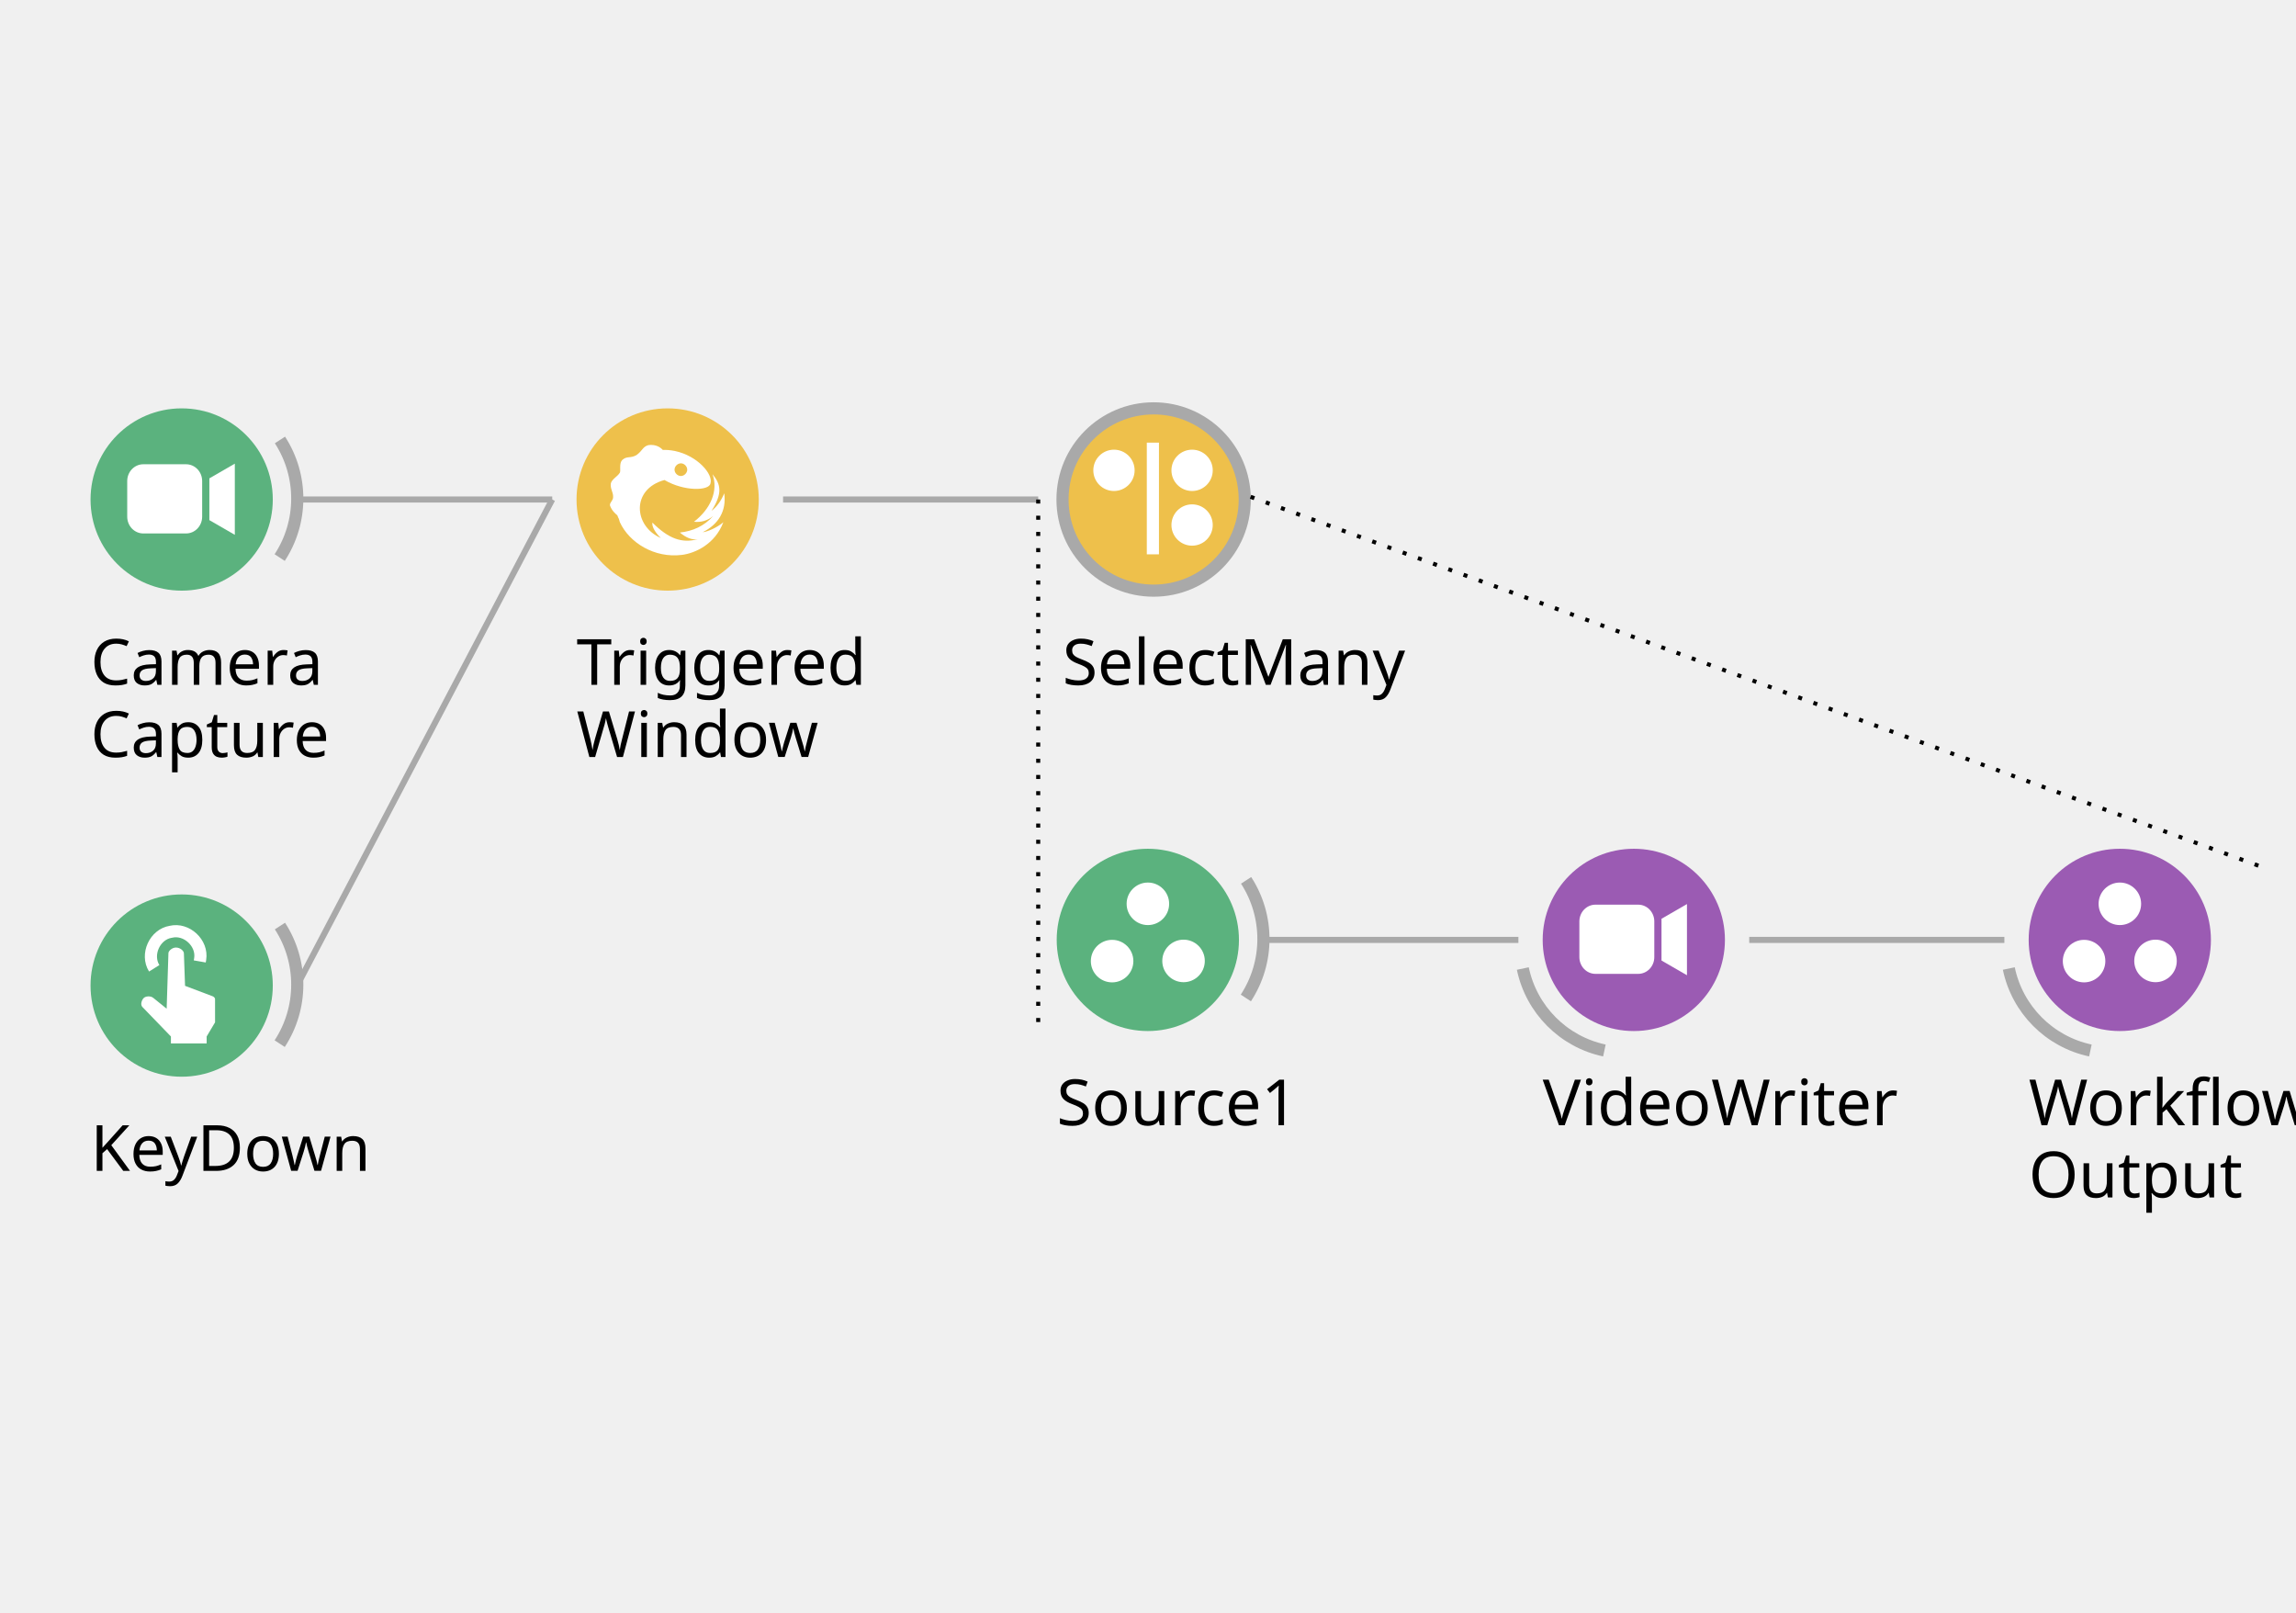
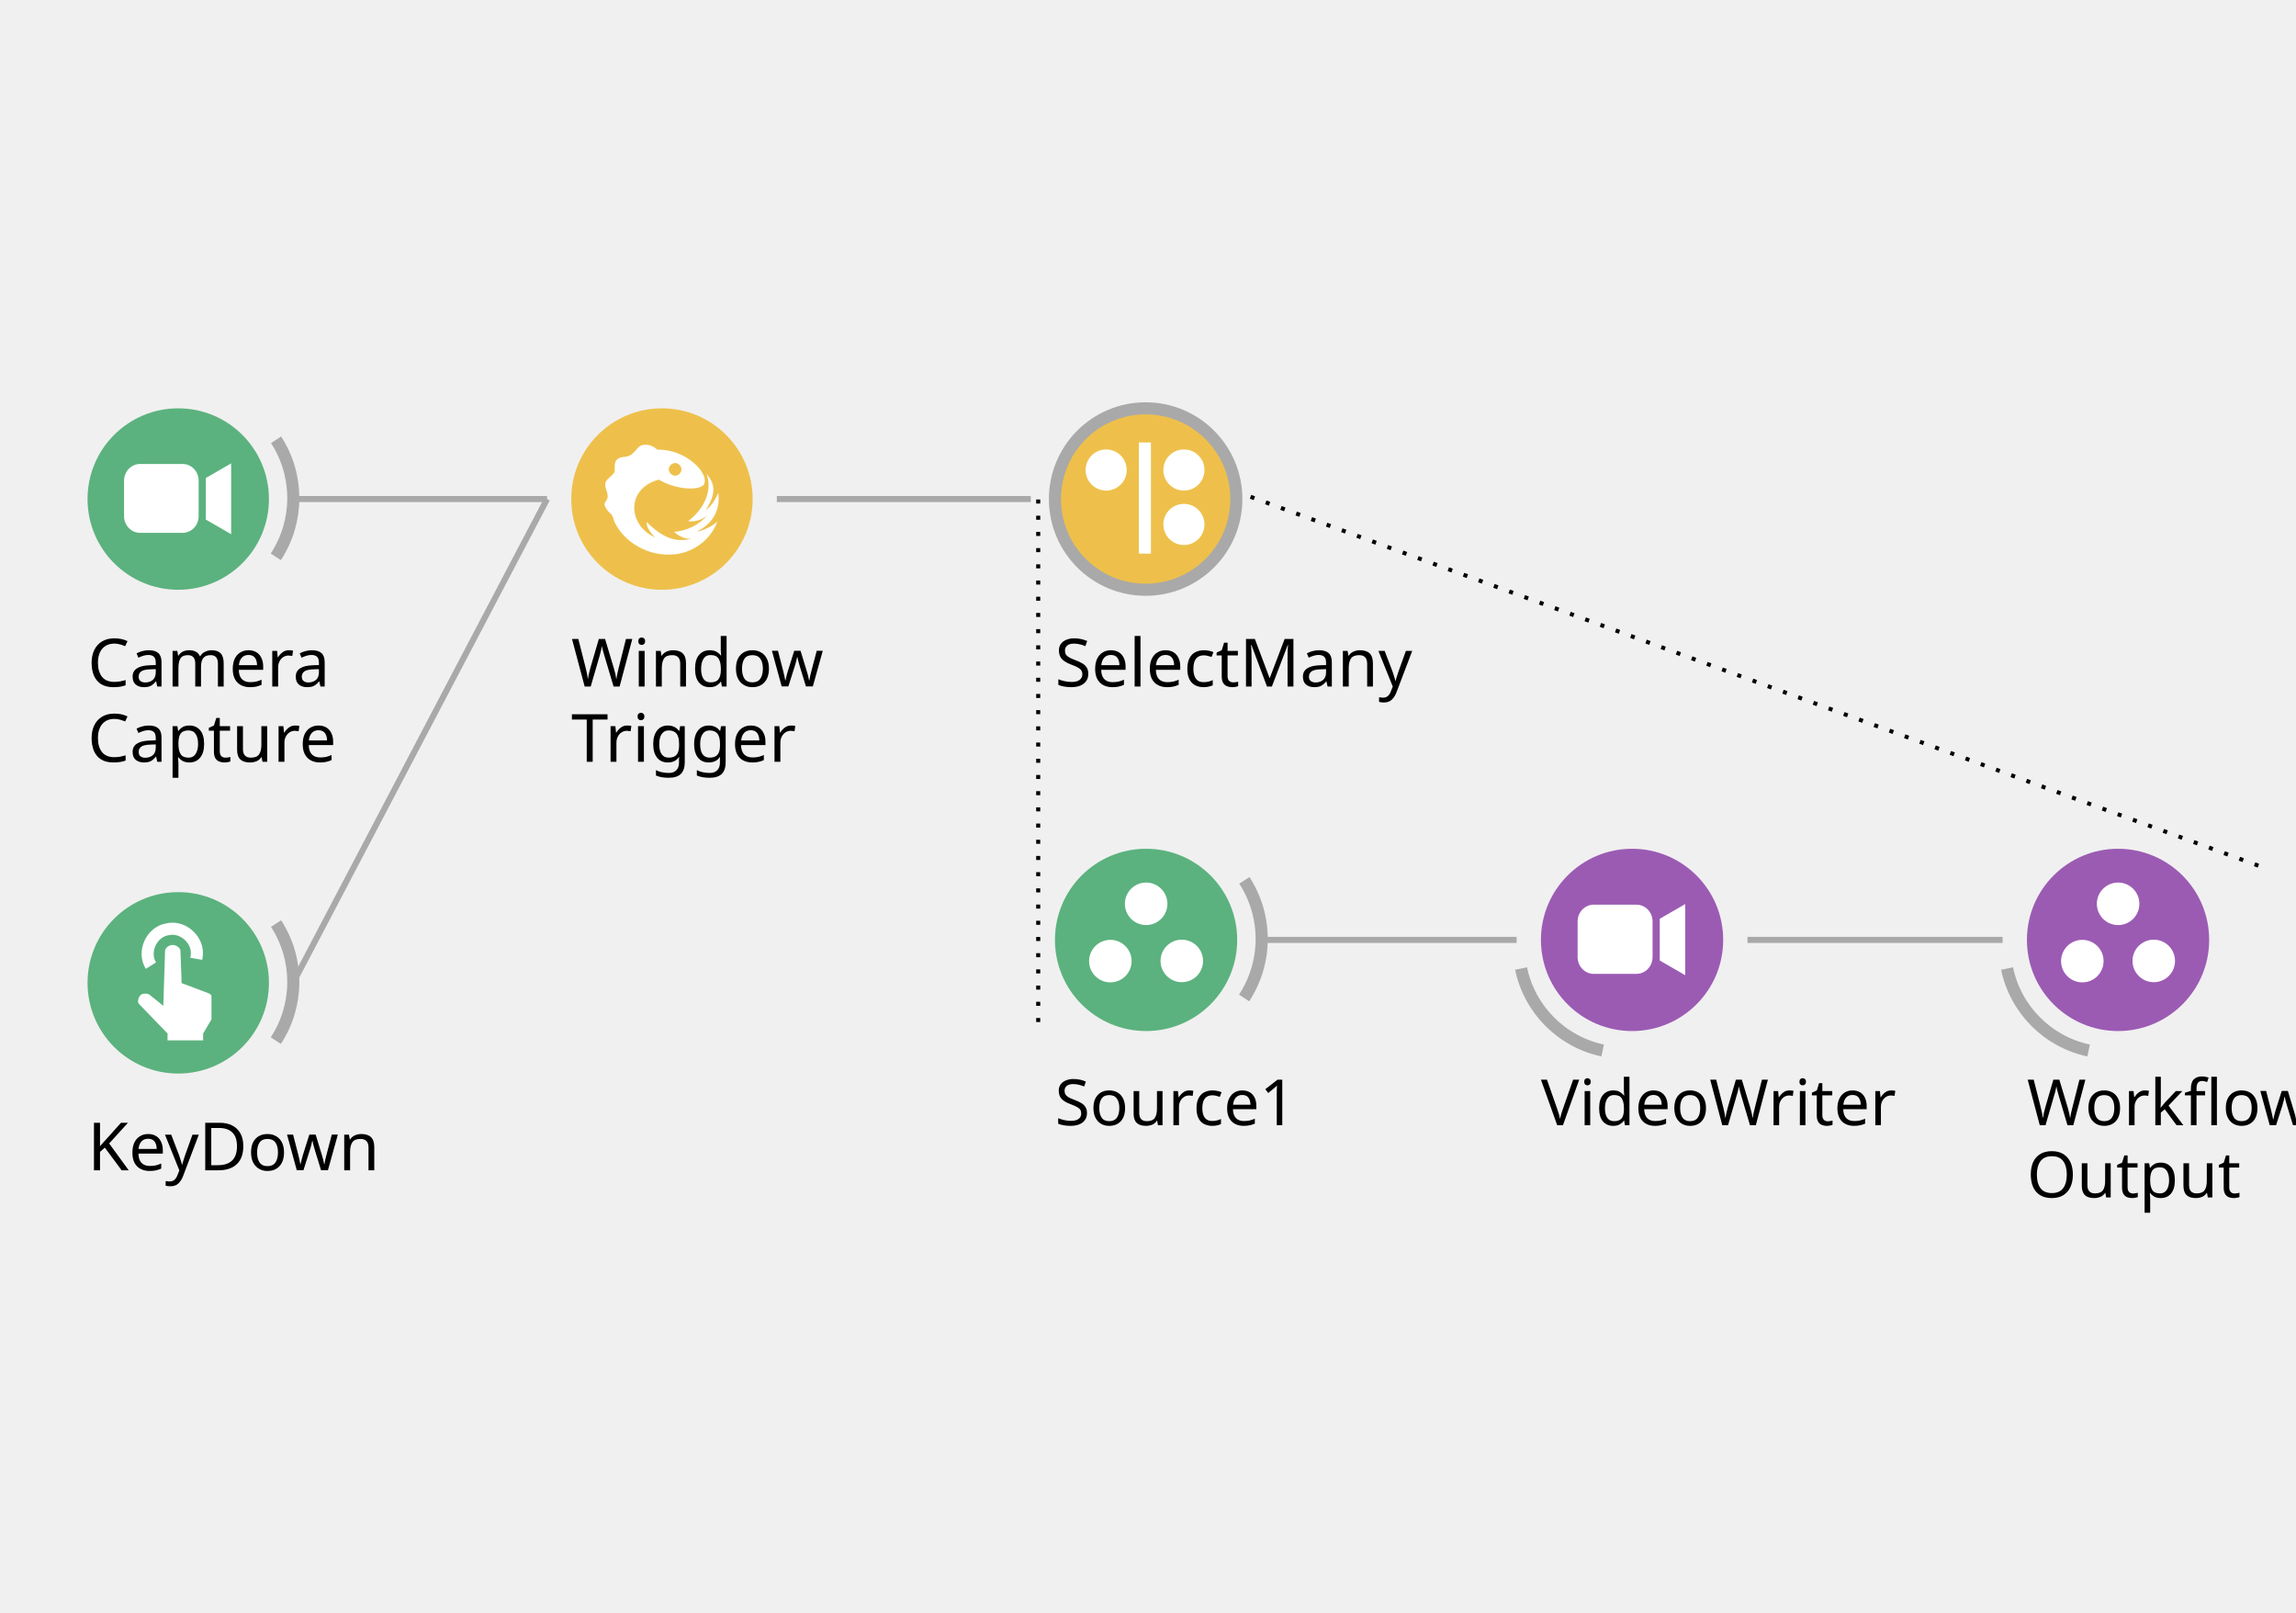
<svg xmlns="http://www.w3.org/2000/svg" width="150mm" height="105.322mm" id="SvgGdi_output" version="1.1">
-   <g id="root_group" transform="translate(16.35638,94.81482)">
-     <line y1="28.5" style="fill:none;stroke:#a9a9a9;stroke-width:1.5;stroke-miterlimit:9" id="130" x2="240" y2="28.5" x1="177" />
-     <line y1="28.5" style="fill:none;stroke:#a9a9a9;stroke-width:1.5;stroke-miterlimit:9" id="131" x2="120" y2="28.5" x1="57" />
-     <line y1="148.5" style="fill:none;stroke:#a9a9a9;stroke-width:1.5;stroke-miterlimit:9" id="132" x2="120" y2="28.5" x1="57" />
-     <circle id="133" cy="15" cx="15" transform="matrix(1.5,0,0,1.5,246,6)" style="fill:#eec04b" r="15" />
-     <circle id="134" cy="15" cx="15" transform="matrix(1.5,0,0,1.5,246,6)" style="fill:none;stroke:#a9a9a9;stroke-width:2;stroke-miterlimit:9" r="15" />
-     <path style="fill:none;stroke:#ffffff;stroke-width:2;stroke-miterlimit:9" transform="matrix(1.5,0,0,1.5,246,6)" id="135" d="M 14.876,5.641 V 24.023" />
-     <circle id="136" cy="10.2" cx="8.47" transform="matrix(1.5,0,0,1.5,246,6)" style="fill:#ffffff" r="3.4" />
-     <circle id="137" cy="10.2" cx="21.33" transform="matrix(1.5,0,0,1.5,246,6)" style="fill:#ffffff" r="3.4" />
-     <circle id="138" cy="19.2" cx="21.33" transform="matrix(1.5,0,0,1.5,246,6)" style="fill:#ffffff" r="3.4" />
-     <text id="139" x="246" y="58.5" style="font-size:15.747px;font-family:'Microsoft Sans Serif';fill:#000000" clip-path="url(#141_text_clipper)">
-       <tspan dy="11.81pt" id="143">SelectMany</tspan>
-     </text>
-     <circle id="145" cy="15" cx="15" transform="matrix(1.5,0,0,1.5,126,6)" style="fill:#eec04b" r="15" />
-     <path style="fill:#ffffff;fill-rule:evenodd" transform="matrix(1.5,0,0,1.5,126,6)" id="146" d="M 12.246,6.014 V 6.02 C 12.058,6.02 11.895,6.04 11.767,6.066 10.869,6.353 10.896,6.934 9.877,7.686 8.863,8.264 8.353,7.82 7.615,8.42 6.878,9.016 7.393,10.383 7.084,10.648 6.777,11.18 5.826,11.655 5.652,12.326 5.509,13.185 6.042,13.797 6.021,14.533 6.083,15.146 5.411,15.495 5.508,15.992 5.797,16.804 6.354,17.292 6.617,17.518 6.663,17.55 6.7,17.599 6.715,17.602 6.791,17.792 6.859,17.986 6.955,18.166 6.95,18.14 6.949,18.114 6.943,18.088 6.998,18.305 7.055,18.524 7.133,18.738 8.683,22.099 12.814,24.686 17.342,24.117 19.541,23.848 22.824,22.332 24.166,18.738 23.22,19.587 21.532,20.324 20.777,20.381 23.33,19.105 24.707,16.937 24.32,13.975 23.792,15.233 23.093,16.201 22.221,16.865 24.075,13.976 23.757,12.481 22.385,10.84 23.366,13.539 22.097,16.534 19.332,18.664 20.452,18.785 21.517,18.516 22.502,17.713 21.013,19.374 19.15,20.208 17.014,20.436 18.034,21.303 19.018,21.695 19.959,21.527 17.345,22.249 15.155,21.454 12.49,18.801 12.351,19.515 13.105,20.628 13.883,21.338 9.373,19.383 8.976,13.296 14.469,11.793 14.472,11.793 14.475,11.794 14.478,11.793 17.75,13.707 21.865,13.581 22.051,12.344 22.509,10.861 19.965,7.805 16.162,7.008 15.462,6.871 14.792,6.817 14.154,6.836 14.167,6.836 14.179,6.836 14.191,6.826 13.584,6.177 12.81,6.012 12.246,6.014 Z M 17.178,9.047 C 17.724,9.047 18.223,9.544 18.223,10.09 18.223,10.636 17.724,11.133 17.178,11.133 16.632,11.133 16.135,10.636 16.135,10.09 16.135,9.544 16.632,9.047 17.178,9.047 Z" />
-     <text id="147" x="126" y="58.5" style="font-size:15.747px;font-family:'Microsoft Sans Serif';fill:#000000" clip-path="url(#149_text_clipper)">
-       <tspan dy="11.81pt" id="151">Triggered</tspan>
-     </text>
-     <text id="153" x="126" y="76.33" style="font-size:15.747px;font-family:'Microsoft Sans Serif';fill:#000000" clip-path="url(#155_text_clipper)">
-       <tspan dy="11.81pt" id="157">Window</tspan>
-     </text>
-     <path d="M 31.179,5.2 C 34.998,11.092 34.981,18.682 31.136,24.557" style="fill:none;stroke:#a9a9a9;stroke-width:2;stroke-miterlimit:9" transform="matrix(1.5,0,0,1.5,6,6)" id="159" />
-     <circle id="160" cy="15" cx="15" transform="matrix(1.5,0,0,1.5,6,6)" style="fill:#5bb27e" r="15" />
-     <path style="fill:#ffffff;fill-rule:evenodd" transform="matrix(1.5,0,0,1.5,6,6)" id="161" d="M 23.75,9.1 19.559,11.521 V 18.394 L 23.75,20.815 Z" />
-     <path style="fill:#ffffff;fill-rule:evenodd" transform="matrix(1.5,0,0,1.5,6,6)" id="162" d="M 8.693,9.2 H 15.719 C 17.19,9.2 18.374,10.434 18.374,11.966 V 17.823 C 18.374,19.356 17.19,20.589 15.719,20.589 H 8.693 C 7.222,20.589 6.038,19.356 6.038,17.823 V 11.966 C 6.038,10.434 7.222,9.2 8.693,9.2 Z" />
-     <text id="163" x="6" y="58.5" style="font-size:15.747px;font-family:'Microsoft Sans Serif';fill:#000000" clip-path="url(#165_text_clipper)">
-       <tspan dy="11.81pt" id="167">Camera</tspan>
-     </text>
-     <text id="169" x="6" y="76.33" style="font-size:15.747px;font-family:'Microsoft Sans Serif';fill:#000000" clip-path="url(#171_text_clipper)">
-       <tspan dy="11.81pt" id="173">Capture</tspan>
-     </text>
-     <path d="M 31.179,5.2 C 34.998,11.092 34.981,18.682 31.136,24.557" style="fill:none;stroke:#a9a9a9;stroke-width:2;stroke-miterlimit:9" transform="matrix(1.5,0,0,1.5,6,126)" id="175" />
-     <circle id="176" cy="15" cx="15" transform="matrix(1.5,0,0,1.5,6,126)" style="fill:#5bb27e" r="15" />
-     <path style="fill:#ffffff;fill-rule:evenodd" transform="matrix(1.5,0,0,1.5,6,126)" id="177" d="M 8.54,18.526 C 8.155,18.14 8.427,17.373 8.751,17.049 9.069,16.731 9.886,16.655 10.34,17.036 L 12.53,18.805 12.821,9.664 C 12.821,9.306 13.425,8.74 14.053,8.74 14.799,8.74 15.368,9.316 15.368,9.695 L 15.559,15.043 20.064,16.746 C 20.25,16.81 20.495,16.995 20.495,17.222 L 20.498,21.05 19.113,23.38 V 24.518 H 13.232 V 23.38 Z" />
-     <path style="fill:none;stroke:#ffffff;stroke-width:2;stroke-miterlimit:9" transform="matrix(1.5,0,0,1.5,6,126)" id="178" d="M 10.482,12.156 C 9.064,9.888 10.573,6.569 13.215,6.147 15.816,5.523 18.483,8.01 18.043,10.649 L 17.977,11.026" />
-     <text id="179" x="6" y="178.5" style="font-size:15.747px;font-family:'Microsoft Sans Serif';fill:#000000" clip-path="url(#181_text_clipper)">
-       <tspan dy="11.81pt" id="183">KeyDown</tspan>
-     </text>
-   </g>
  <defs id="clips_hatches_and_gradients">
    <clipPath id="141_text_clipper">
      <rect x="246" y="58.5" width="90.1" height="19.8" id="142" />
    </clipPath>
    <clipPath id="149_text_clipper">
      <rect x="126" y="58.5" width="74.76" height="39.59" id="150" />
    </clipPath>
    <clipPath id="155_text_clipper">
      <rect x="126" y="76.33" width="74.76" height="39.59" id="156" />
    </clipPath>
    <clipPath id="165_text_clipper">
      <rect x="6" y="58.5" width="62.95" height="39.59" id="166" />
    </clipPath>
    <clipPath id="171_text_clipper">
      <rect x="6" y="76.33" width="62.95" height="39.59" id="172" />
    </clipPath>
    <clipPath id="181_text_clipper">
      <rect x="6" y="178.5" width="74.67" height="19.8" id="182" />
    </clipPath>
    <clipPath id="198_text_clipper">
      <rect x="246" y="58.5" width="72.03" height="39.59" id="199" />
    </clipPath>
    <clipPath id="204_text_clipper">
      <rect x="246" y="76.33" width="72.03" height="39.59" id="205" />
    </clipPath>
    <clipPath id="214_text_clipper">
      <rect x="126" y="58.5" width="90.17" height="19.8" id="215" />
    </clipPath>
    <clipPath id="225_text_clipper">
      <rect x="6" y="58.5" width="65.67" height="19.8" id="226" />
    </clipPath>
+     <clipPath id="114_text_clipper">
+       <rect x="164" y="39" width="62.93" height="13.83" id="115" />
+     </clipPath>
+     <clipPath id="122_text_clipper">
+       <rect x="84" y="39" width="44.03" height="27.65" id="123" />
+     </clipPath>
+     <clipPath id="128_text_clipper">
+       <rect x="84" y="51.45" width="44.03" height="27.65" id="129" />
+     </clipPath>
+     <clipPath id="138_text_clipper">
+       <rect x="4" y="39" width="43.97" height="27.65" id="139-3" />
+     </clipPath>
+     <clipPath id="144_text_clipper">
+       <rect x="4" y="51.45" width="43.97" height="27.65" id="145-4" />
+     </clipPath>
+     <clipPath id="154_text_clipper">
+       <rect x="4" y="119" width="52.15" height="13.83" id="155" />
+     </clipPath>
  </defs>
-   <g transform="translate(254.9209,203.5397)" id="root_group-9">
+   <g transform="translate(254.4891,203.5397)" id="root_group-9">
    <line y1="28.5" style="fill:none;stroke:#a9a9a9;stroke-width:1.5;stroke-miterlimit:9" id="189" x2="240" y2="28.5" x1="177" />
    <line y1="28.5" style="fill:none;stroke:#a9a9a9;stroke-width:1.5;stroke-miterlimit:9" id="190" x2="120" y2="28.5" x1="57" />
    <path d="M 10.158,33.2 C 3.405,31.759 -1.861,26.469 -3.271,19.71" style="fill:none;stroke:#a9a9a9;stroke-width:2;stroke-miterlimit:9" transform="matrix(1.5,0,0,1.5,246,6)" id="191" />
    <circle r="15" id="192" cy="15" cx="15" transform="matrix(1.5,0,0,1.5,246,6)" style="fill:#9b5bb3" />
    <circle r="3.5" id="193" cy="9.06" cx="15.01" transform="matrix(1.5,0,0,1.5,246,6)" style="fill:#ffffff" />
    <circle r="3.5" id="194" cy="18.49" cx="9.12" transform="matrix(1.5,0,0,1.5,246,6)" style="fill:#ffffff" />
    <circle r="3.5" id="195" cy="18.46" cx="20.88" transform="matrix(1.5,0,0,1.5,246,6)" style="fill:#ffffff" />
    <text id="196" x="246" y="58.5" style="font-size:15.747px;font-family:'Microsoft Sans Serif';fill:#000000" clip-path="url(#198_text_clipper)">
      <tspan dy="11.81pt" id="200">Workflow</tspan>
    </text>
    <text id="202" x="246" y="76.33" style="font-size:15.747px;font-family:'Microsoft Sans Serif';fill:#000000" clip-path="url(#204_text_clipper)">
      <tspan dy="11.81pt" id="206">Output</tspan>
    </text>
    <path d="M 10.158,33.2 C 3.405,31.759 -1.861,26.469 -3.271,19.71" style="fill:none;stroke:#a9a9a9;stroke-width:2;stroke-miterlimit:9" transform="matrix(1.5,0,0,1.5,126,6)" id="208" />
    <circle r="15" id="209" cy="15" cx="15" transform="matrix(1.5,0,0,1.5,126,6)" style="fill:#9b5bb3" />
-     <path style="fill:#ffffff;fill-rule:evenodd" transform="matrix(1.5,0,0,1.5,126,6)" id="210" d="M 23.75,9.1 19.559,11.521 V 18.394 L 23.75,20.815 Z" />
-     <path style="fill:#ffffff;fill-rule:evenodd" transform="matrix(1.5,0,0,1.5,126,6)" id="211" d="M 8.693,9.2 H 15.719 C 17.19,9.2 18.374,10.434 18.374,11.966 V 17.823 C 18.374,19.356 17.19,20.589 15.719,20.589 H 8.693 C 7.222,20.589 6.038,19.356 6.038,17.823 V 11.966 C 6.038,10.434 7.222,9.2 8.693,9.2 Z" />
+     <path style="fill:#ffffff;fill-rule:evenodd" transform="matrix(1.5,0,0,1.5,126,6)" id="210" d="m 23.75,9.1 -4.191,2.421 v 6.873 l 4.191,2.421 z" />
+     <path style="fill:#ffffff;fill-rule:evenodd" transform="matrix(1.5,0,0,1.5,126,6)" id="211" d="m 8.693,9.2 h 7.027 c 1.471,0 2.655,1.234 2.655,2.766 v 5.857 c 0,1.532 -1.184,2.766 -2.655,2.766 H 8.693 c -1.471,0 -2.655,-1.234 -2.655,-2.766 v -5.857 c 0,-1.532 1.184,-2.766 2.655,-2.766 z" />
    <text id="212" x="126" y="58.5" style="font-size:15.747px;font-family:'Microsoft Sans Serif';fill:#000000" clip-path="url(#214_text_clipper)">
      <tspan dy="11.81pt" id="216">VideoWriter</tspan>
    </text>
-     <path style="fill:none;stroke:#a9a9a9;stroke-width:2;stroke-miterlimit:9" transform="matrix(1.5,0,0,1.5,6,6)" id="218" d="M 31.179,5.2 C 34.998,11.092 34.981,18.682 31.136,24.557" />
+     <path style="fill:none;stroke:#a9a9a9;stroke-width:2;stroke-miterlimit:9" transform="matrix(1.5,0,0,1.5,6,6)" id="218" d="m 31.179,5.2 c 3.82,5.892 3.802,13.482 -0.043,19.357" />
    <circle r="15" id="219" cy="15" cx="15" transform="matrix(1.5,0,0,1.5,6,6)" style="fill:#5bb27e" />
    <circle r="3.5" id="220" cy="9.06" cx="15.01" transform="matrix(1.5,0,0,1.5,6,6)" style="fill:#ffffff" />
    <circle r="3.5" id="221" cy="18.49" cx="9.12" transform="matrix(1.5,0,0,1.5,6,6)" style="fill:#ffffff" />
    <circle r="3.5" id="222" cy="18.46" cx="20.88" transform="matrix(1.5,0,0,1.5,6,6)" style="fill:#ffffff" />
    <text id="223" x="6" y="58.5" style="font-size:15.747px;font-family:'Microsoft Sans Serif';fill:#000000" clip-path="url(#225_text_clipper)">
      <tspan dy="11.81pt" id="227">Source1</tspan>
    </text>
  </g>
  <path style="fill:none;stroke:#000000;stroke-dasharray:1, 3" d="M 256.356,123.315 V 254.987" id="path928" />
  <path style="fill:none;stroke:#000000;stroke-dasharray:1, 3" d="M 308.786,122.65 557.915,213.815" id="path930" />
+   <g style="shape-rendering:auto" id="root_group-6" transform="matrix(1.492952,0,0,1.492952,15.64492,94.83597)">
+     <line y1="19" style="opacity:1;fill:none;stroke:#a9a9a9;stroke-width:1;stroke-linecap:butt;stroke-linejoin:miter;stroke-miterlimit:9" id="103" x2="160" y2="19" x1="118" />
+     <line y1="19" style="opacity:1;fill:none;stroke:#a9a9a9;stroke-width:1;stroke-linecap:butt;stroke-linejoin:miter;stroke-miterlimit:9" id="104" x2="80" y2="19" x1="38" />
+     <line y1="99" style="opacity:1;fill:none;stroke:#a9a9a9;stroke-width:1;stroke-linecap:butt;stroke-linejoin:miter;stroke-miterlimit:9" id="105" x2="80" y2="19" x1="38" />
+     <circle id="106" cy="15" cx="15" transform="translate(164,4)" style="opacity:1;fill:#eec04b;stroke:none" r="15" />
+     <circle id="107" cy="15" cx="15" transform="translate(164,4)" style="opacity:1;fill:none;stroke:#a9a9a9;stroke-width:2;stroke-linecap:butt;stroke-linejoin:miter;stroke-miterlimit:9" r="15" />
+     <path style="opacity:1;fill:none;stroke:#ffffff;stroke-width:2;stroke-linecap:butt;stroke-linejoin:miter;stroke-miterlimit:9" transform="translate(164,4)" id="108" d="m 14.876,5.641 v 18.382" />
+     <circle id="109" cy="10.2" cx="8.47" transform="translate(164,4)" style="opacity:1;fill:#ffffff;stroke:none" r="3.4" />
+     <circle id="110" cy="10.2" cx="21.33" transform="translate(164,4)" style="opacity:1;fill:#ffffff;stroke:none" r="3.4" />
+     <circle id="111" cy="19.2" cx="21.33" transform="translate(164,4)" style="opacity:1;fill:#ffffff;stroke:none" r="3.4" />
+     <text id="112" x="164" y="39" style="font-size:11px;font-family:'Microsoft Sans Serif';opacity:1;fill:#000000;stroke:none" clip-path="url(#114_text_clipper)">
+       <tspan dy="8.25pt" id="116">SelectMany</tspan>
+     </text>
+     <circle id="118" cy="15" cx="15" transform="translate(84,4)" style="opacity:1;fill:#eec04b;stroke:none" r="15" />
+     <path style="opacity:1;fill:#ffffff;fill-rule:evenodd;stroke:none" transform="translate(84,4)" id="119" d="m 12.246,6.014 v 0.006 c -0.188,7e-4 -0.351,0.021 -0.479,0.047 -0.899,0.286 -0.871,0.868 -1.891,1.619 -1.014,0.579 -1.524,0.134 -2.262,0.734 -0.737,0.596 -0.222,1.963 -0.531,2.228 -0.307,0.532 -1.258,1.006 -1.432,1.678 -0.143,0.859 0.39,1.471 0.369,2.207 0.061,0.613 -0.61,0.962 -0.514,1.459 0.289,0.812 0.847,1.3 1.109,1.525 0.046,0.032 0.083,0.081 0.098,0.084 0.076,0.191 0.144,0.385 0.24,0.564 -0.005,-0.026 -0.007,-0.052 -0.012,-0.078 0.055,0.218 0.112,0.436 0.189,0.65 1.55,3.361 5.681,5.948 10.209,5.379 2.199,-0.269 5.483,-1.785 6.824,-5.379 -0.946,0.849 -2.635,1.586 -3.389,1.643 2.553,-1.276 3.93,-3.443 3.543,-6.406 -0.529,1.259 -1.227,2.227 -2.1,2.891 1.854,-2.89 1.536,-4.384 0.164,-6.025 0.981,2.699 -0.288,5.694 -3.053,7.824 1.12,0.121 2.184,-0.148 3.17,-0.951 -1.489,1.661 -3.352,2.495 -5.488,2.723 1.02,0.867 2.005,1.259 2.945,1.092 -2.614,0.722 -4.804,-0.073 -7.469,-2.727 -0.139,0.714 0.615,1.827 1.393,2.537 -4.51,-1.955 -4.907,-8.042 0.586,-9.545 0.003,0 0.006,9e-4 0.01,0 3.271,1.914 7.387,1.788 7.572,0.551 0.458,-1.483 -2.086,-4.538 -5.889,-5.336 -0.7,-0.137 -1.37,-0.19 -2.008,-0.172 0.013,0 0.024,2.39e-4 0.037,-0.01 -0.607,-0.649 -1.381,-0.815 -1.945,-0.812 z m 4.932,3.033 c 0.546,0 1.045,0.497 1.045,1.043 0,0.546 -0.499,1.043 -1.045,1.043 -0.546,0 -1.043,-0.497 -1.043,-1.043 5e-5,-0.546 0.497,-1.043 1.043,-1.043 z" />
+     <text id="120" x="84" y="39" style="font-size:11px;font-family:'Microsoft Sans Serif';opacity:1;fill:#000000;stroke:none" clip-path="url(#122_text_clipper)">
+       <tspan dy="8.25pt" id="124">Window</tspan>
+     </text>
+     <text id="126" x="84" y="51.45" style="font-size:11px;font-family:'Microsoft Sans Serif';opacity:1;fill:#000000;stroke:none" clip-path="url(#128_text_clipper)">
+       <tspan dy="8.25pt" id="130-9">Trigger</tspan>
+     </text>
+     <path d="m 31.179,5.2 c 3.82,5.892 3.802,13.482 -0.043,19.357" style="opacity:1;fill:none;stroke:#a9a9a9;stroke-width:2;stroke-linecap:butt;stroke-linejoin:miter;stroke-miterlimit:9" transform="translate(4,4)" id="132-0" />
+     <circle id="133-0" cy="15" cx="15" transform="translate(4,4)" style="opacity:1;fill:#5bb27e;stroke:none" r="15" />
+     <path style="opacity:1;fill:#ffffff;fill-rule:evenodd;stroke:none" transform="translate(4,4)" id="134-8" d="m 23.75,9.1 -4.191,2.421 v 6.873 l 4.191,2.421 z" />
+     <path style="opacity:1;fill:#ffffff;fill-rule:evenodd;stroke:none" transform="translate(4,4)" id="135-6" d="m 8.693,9.2 h 7.027 c 1.471,0 2.655,1.234 2.655,2.766 v 5.857 c 0,1.532 -1.184,2.766 -2.655,2.766 H 8.693 c -1.471,0 -2.655,-1.234 -2.655,-2.766 v -5.857 c 0,-1.532 1.184,-2.766 2.655,-2.766 z" />
+     <text id="136-9" x="4" y="39" style="font-size:11px;font-family:'Microsoft Sans Serif';opacity:1;fill:#000000;stroke:none" clip-path="url(#138_text_clipper)">
+       <tspan dy="8.25pt" id="140">Camera</tspan>
+     </text>
+     <text id="142-5" x="4" y="51.45" style="font-size:11px;font-family:'Microsoft Sans Serif';opacity:1;fill:#000000;stroke:none" clip-path="url(#144_text_clipper)">
+       <tspan dy="8.25pt" id="146-5">Capture</tspan>
+     </text>
+     <path d="m 31.179,5.2 c 3.82,5.892 3.802,13.482 -0.043,19.357" style="opacity:1;fill:none;stroke:#a9a9a9;stroke-width:2;stroke-linecap:butt;stroke-linejoin:miter;stroke-miterlimit:9" transform="translate(4,84)" id="148" />
+     <circle id="149" cy="15" cx="15" transform="translate(4,84)" style="opacity:1;fill:#5bb27e;stroke:none" r="15" />
+     <path style="opacity:1;fill:#ffffff;fill-rule:evenodd;stroke:none" transform="translate(4,84)" id="150-8" d="M 8.54,18.526 C 8.155,18.14 8.427,17.373 8.751,17.049 9.069,16.731 9.886,16.655 10.34,17.036 l 2.19,1.769 0.291,-9.141 c 0,-0.358 0.604,-0.924 1.232,-0.924 0.746,0 1.315,0.576 1.315,0.955 l 0.191,5.348 4.506,1.703 c 0.186,0.064 0.431,0.249 0.431,0.476 l 0.003,3.828 -1.385,2.33 v 1.138 h -5.881 v -1.138 z" />
+     <path style="opacity:1;fill:none;stroke:#ffffff;stroke-width:2;stroke-linecap:butt;stroke-linejoin:miter;stroke-miterlimit:9" transform="translate(4,84)" id="151-1" d="m 10.482,12.156 c -1.418,-2.268 0.091,-5.587 2.733,-6.009 2.602,-0.624 5.268,1.862 4.828,4.501 l -0.066,0.377" />
+     <text id="152" x="4" y="119" style="font-size:11px;font-family:'Microsoft Sans Serif';opacity:1;fill:#000000;stroke:none" clip-path="url(#154_text_clipper)">
+       <tspan dy="8.25pt" id="156-4">KeyDown</tspan>
+     </text>
+   </g>
</svg>
